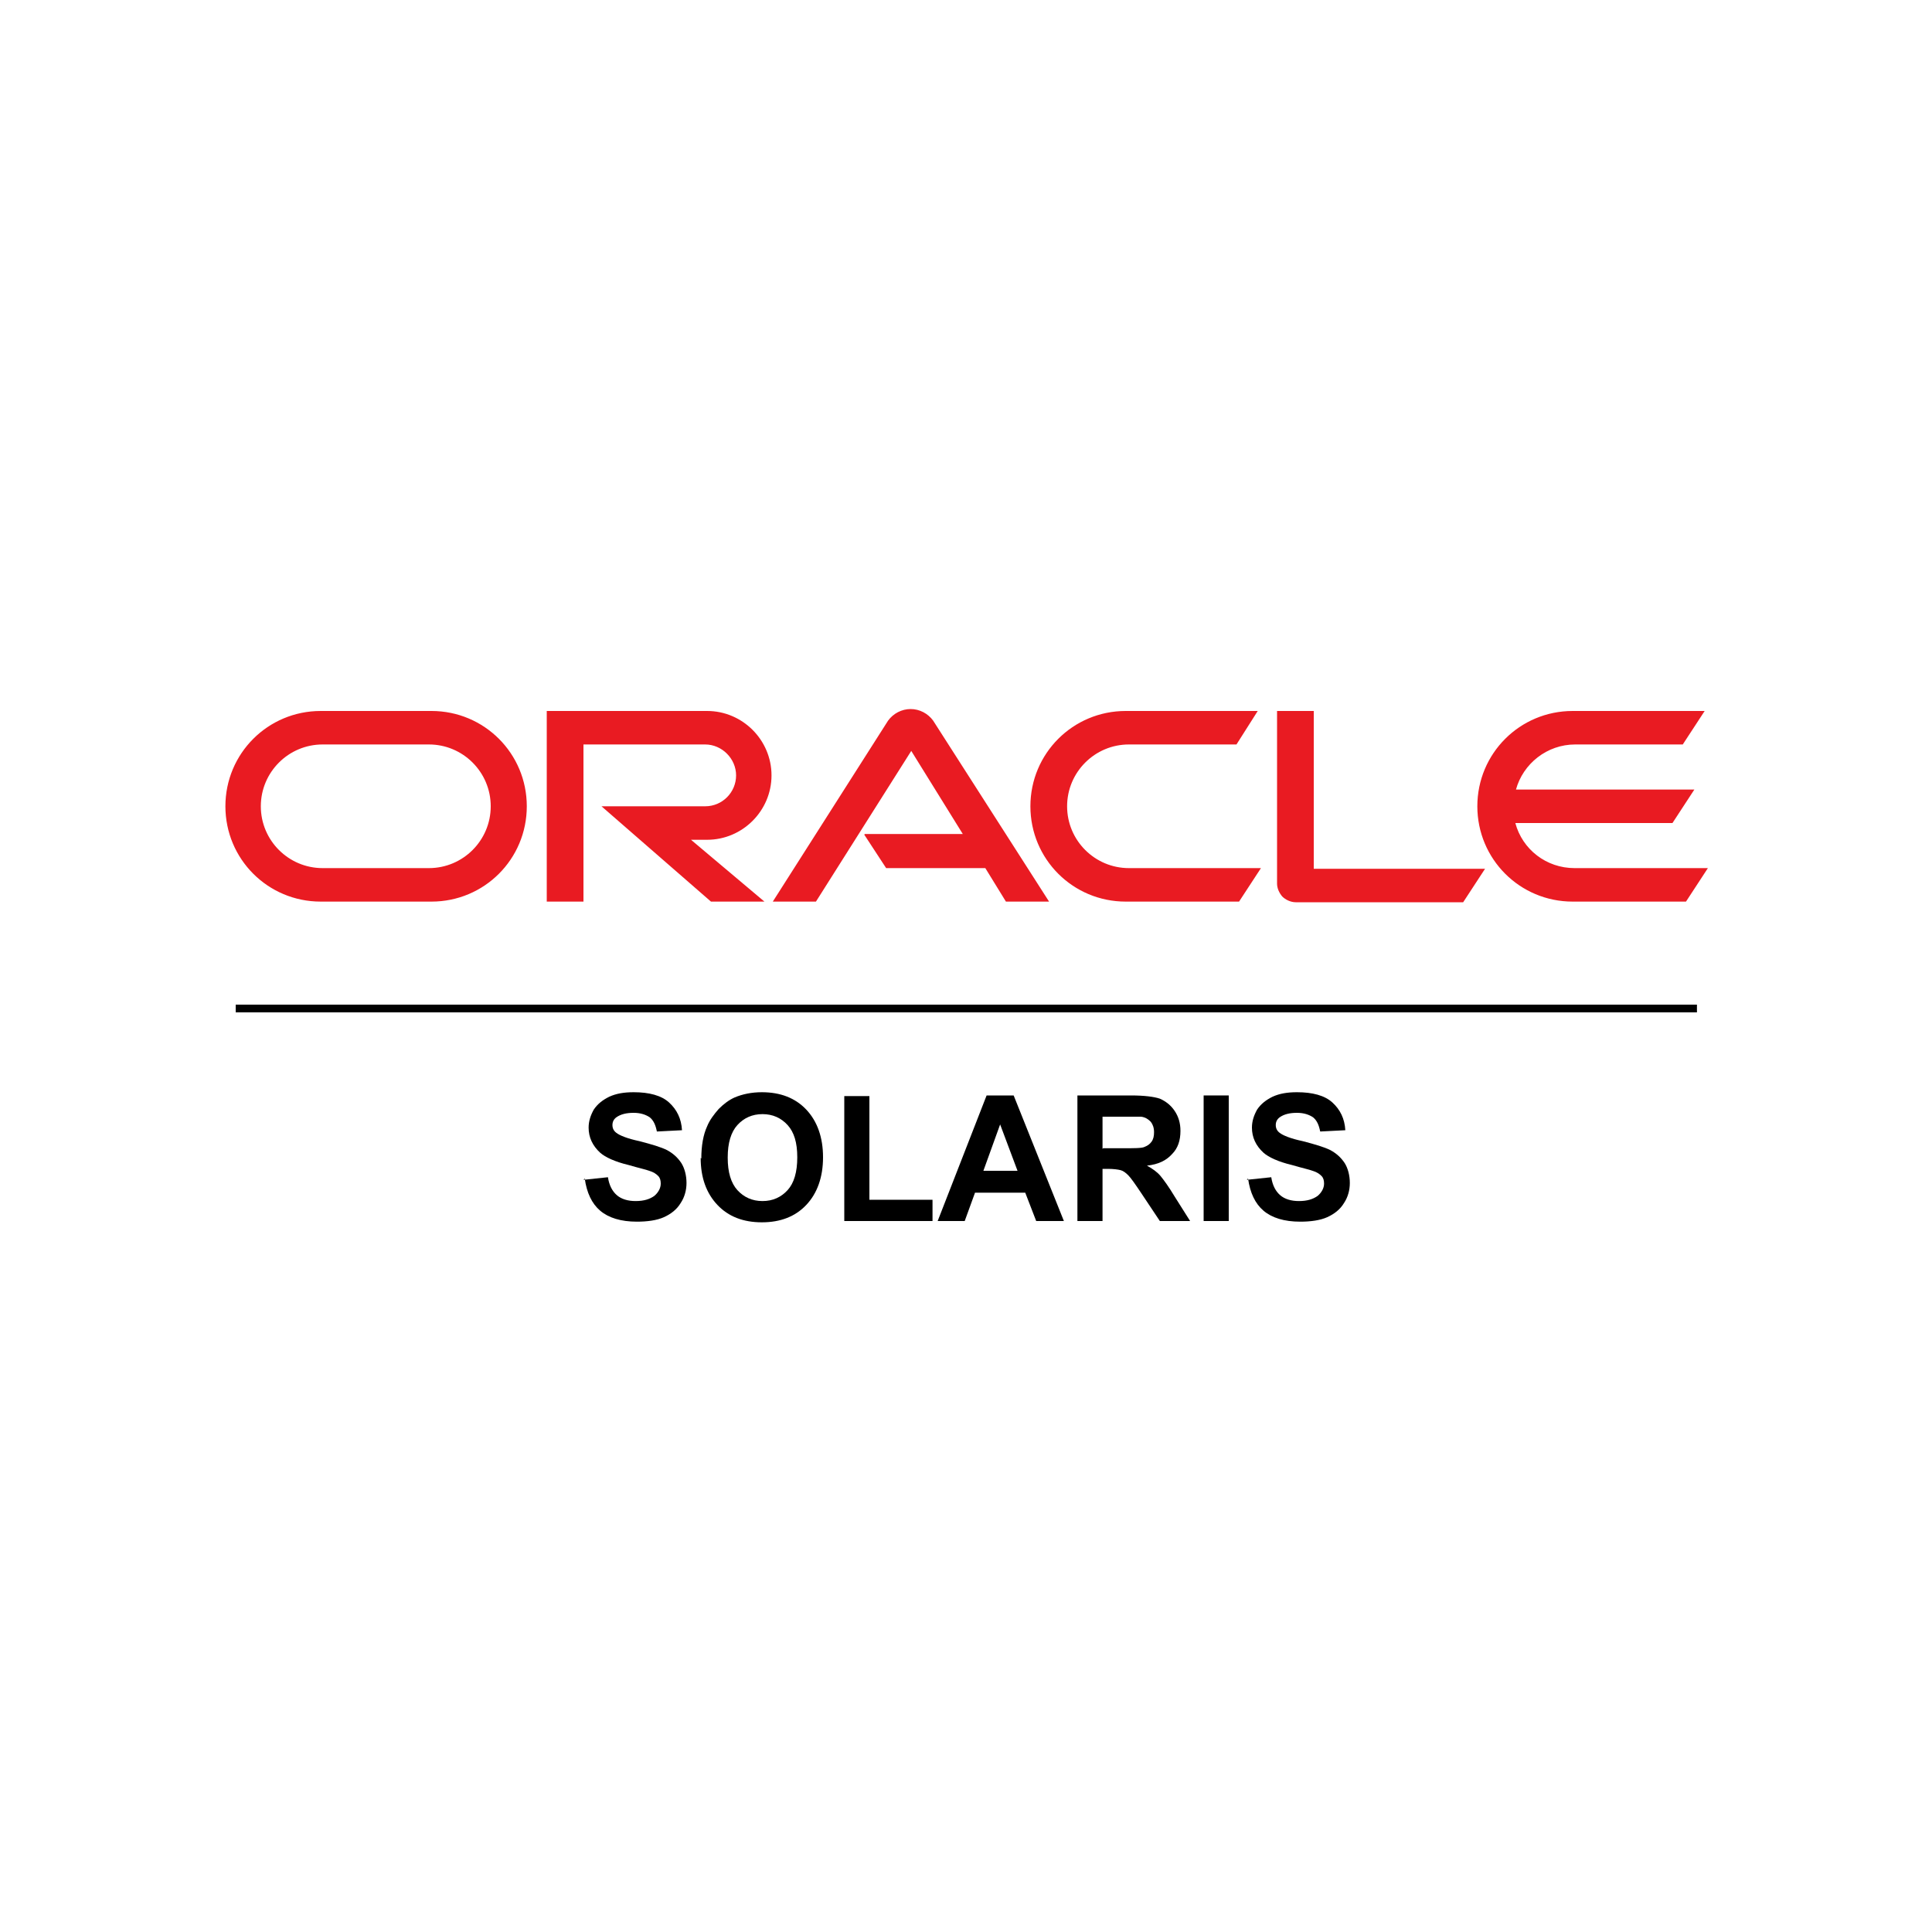
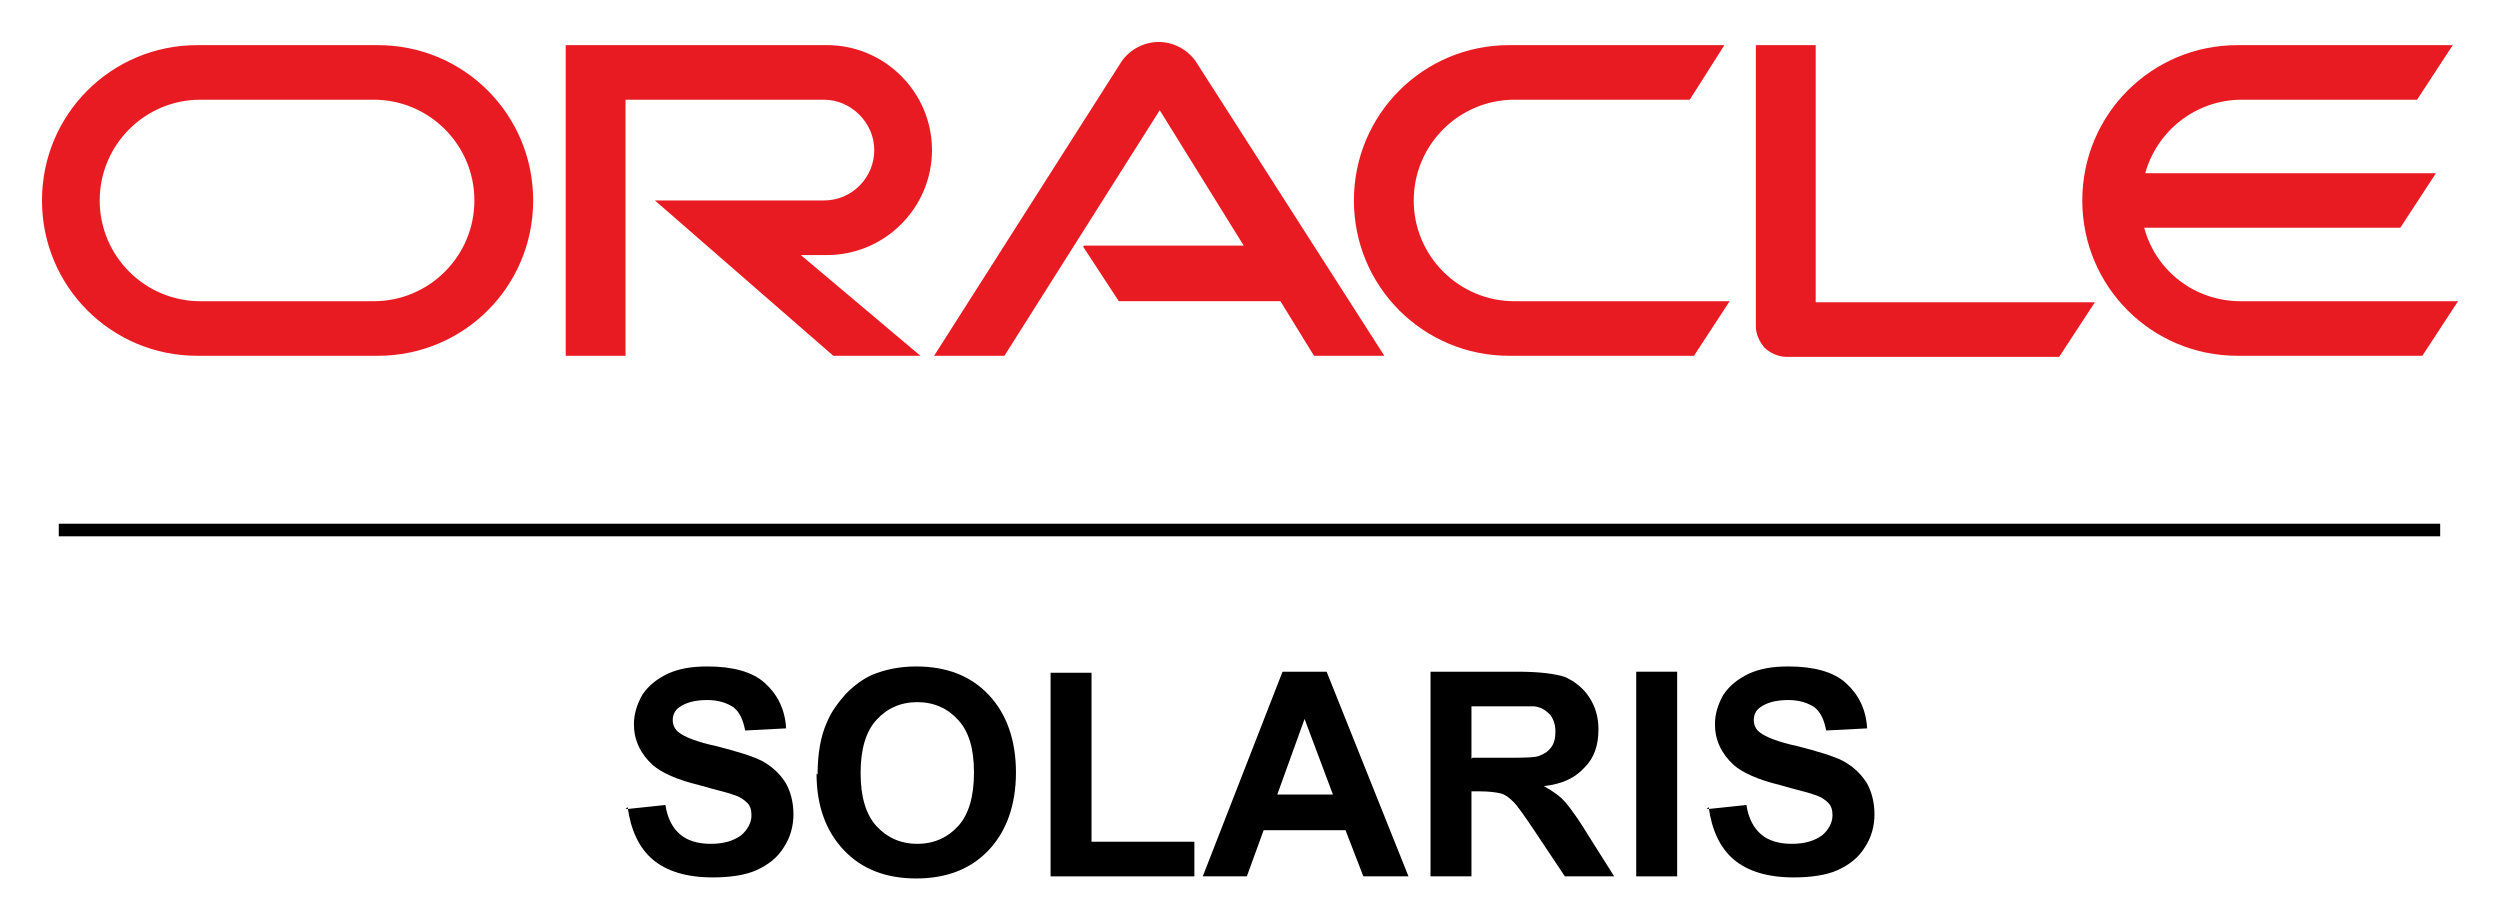
- <svg xmlns="http://www.w3.org/2000/svg" id="Calque_2" data-name="Calque 2" viewBox="0 0 30 30">
+ <svg xmlns="http://www.w3.org/2000/svg" id="Calque_2" data-name="Calque 2" viewBox="3.10 10.61 23.82 8.77">
  <defs>
    <style>
      .cls-1 {
        fill: #e91b22;
      }

      .cls-2 {
        fill: none;
      }
    </style>
  </defs>
  <g id="Calque_1-2" data-name="Calque 1">
    <g>
      <rect class="cls-2" width="30" height="30" />
      <g>
        <path class="cls-1" d="M13.43,12.95h1.52l-.8-1.29-1.48,2.34h-.67l1.79-2.81c.08-.11.21-.18.35-.18s.27.07.35.18l1.8,2.81h-.67l-.32-.52h-1.54l-.34-.52h0ZM20.4,13.48v-2.44h-.57v2.68c0,.07.03.14.08.2.05.05.13.09.21.09h2.6l.34-.52h-2.66ZM10.98,13.04c.55,0,1-.45,1-1s-.45-1-1-1h-2.49v2.96h.57v-2.44h1.89c.26,0,.48.22.48.48s-.21.48-.48.48h-1.61s1.7,1.48,1.7,1.48h.83l-1.14-.96h.26ZM4.98,14c-.82,0-1.48-.66-1.48-1.48s.66-1.48,1.48-1.48h1.72c.82,0,1.48.66,1.48,1.48s-.66,1.48-1.48,1.48h-1.72ZM6.66,13.48c.53,0,.96-.43.96-.96s-.43-.96-.96-.96h-1.65c-.53,0-.96.43-.96.96s.43.96.96.96h1.65ZM17.48,14c-.82,0-1.48-.66-1.48-1.48s.66-1.48,1.48-1.48h2.05l-.33.52h-1.67c-.53,0-.96.43-.96.96s.43.96.96.96h2.05l-.34.52h-1.76ZM24.45,13.48c-.44,0-.81-.29-.92-.7h2.44l.34-.52h-2.77c.11-.4.48-.7.92-.7h1.67l.34-.52h-2.05c-.82,0-1.48.66-1.48,1.48s.66,1.48,1.48,1.48h1.76l.34-.52h-2.05Z" />
        <g>
          <path d="M9.06,18.32l.38-.04c.02.13.07.22.14.28.07.06.17.09.29.09.13,0,.22-.03.29-.08.06-.05.1-.12.1-.19,0-.05-.01-.09-.04-.12-.03-.03-.07-.06-.14-.08-.05-.02-.15-.04-.32-.09-.21-.05-.36-.12-.44-.19-.12-.11-.18-.24-.18-.39,0-.1.03-.19.08-.28.06-.09.14-.15.24-.2.11-.05.23-.07.38-.07.24,0,.43.05.55.16.12.11.19.25.2.43l-.39.02c-.02-.1-.05-.17-.11-.22-.06-.04-.14-.07-.25-.07s-.2.02-.27.07c-.04.03-.06.07-.06.12,0,.05.02.09.06.12.05.04.17.09.36.13.19.05.33.09.43.14.09.05.16.11.22.2.05.08.08.19.08.31,0,.11-.03.22-.09.31-.06.1-.15.17-.26.22s-.26.07-.42.07c-.25,0-.44-.06-.57-.17-.13-.11-.21-.28-.24-.5Z" />
          <path d="M10.89,17.99c0-.2.03-.37.09-.5.04-.1.11-.19.18-.27.08-.08.16-.14.25-.18.12-.05.26-.08.42-.08.29,0,.52.09.69.27.17.18.26.43.26.74s-.09.56-.26.74-.4.27-.69.27-.52-.09-.69-.27-.26-.42-.26-.73ZM11.3,17.98c0,.22.05.39.15.5.1.11.23.17.39.17s.29-.06.39-.17c.1-.11.15-.28.15-.51s-.05-.39-.15-.5c-.1-.11-.23-.17-.39-.17s-.29.06-.39.17c-.1.11-.15.28-.15.5Z" />
          <path d="M13.11,18.96v-1.94h.39v1.61h.98v.33h-1.37Z" />
          <path d="M16.52,18.96h-.43l-.17-.44h-.78l-.16.44h-.42l.76-1.95h.42l.78,1.95ZM15.8,18.18l-.27-.72-.26.72h.53Z" />
          <path d="M16.73,18.96v-1.95h.83c.21,0,.36.02.45.05.09.04.17.1.23.19.06.09.09.19.09.31,0,.15-.04.27-.13.36-.09.1-.21.16-.39.18.09.05.16.1.21.16s.13.17.22.32l.24.38h-.47l-.28-.42c-.1-.15-.17-.25-.21-.29-.04-.04-.08-.07-.12-.08-.04-.01-.11-.02-.2-.02h-.08v.81h-.39ZM17.13,17.83h.29c.19,0,.31,0,.35-.02.05-.02.08-.04.11-.08.03-.04.04-.09.04-.15,0-.07-.02-.12-.05-.16-.04-.04-.08-.07-.15-.08-.03,0-.13,0-.29,0h-.31v.5Z" />
          <path d="M18.69,18.96v-1.95h.39v1.95h-.39Z" />
          <path d="M19.36,18.32l.38-.04c.02.13.07.22.14.28.07.06.17.09.29.09.13,0,.22-.03.29-.08.06-.05.1-.12.1-.19,0-.05-.01-.09-.04-.12-.03-.03-.07-.06-.14-.08-.05-.02-.15-.04-.32-.09-.21-.05-.36-.12-.44-.19-.12-.11-.18-.24-.18-.39,0-.1.03-.19.08-.28.06-.09.14-.15.24-.2.11-.05.23-.07.38-.07.24,0,.43.05.55.16.12.11.19.25.2.43l-.39.02c-.02-.1-.05-.17-.11-.22-.06-.04-.14-.07-.25-.07s-.2.02-.27.07c-.04.03-.06.07-.06.12,0,.05.02.09.06.12.05.04.17.09.36.13.19.05.33.09.43.14.09.05.16.11.22.2.05.08.08.19.08.31,0,.11-.03.22-.09.31-.06.1-.15.17-.26.22s-.26.07-.42.07c-.25,0-.44-.06-.57-.17-.13-.11-.21-.28-.24-.5Z" />
        </g>
        <rect x="3.66" y="15.6" width="22.69" height=".12" />
      </g>
    </g>
  </g>
</svg>
